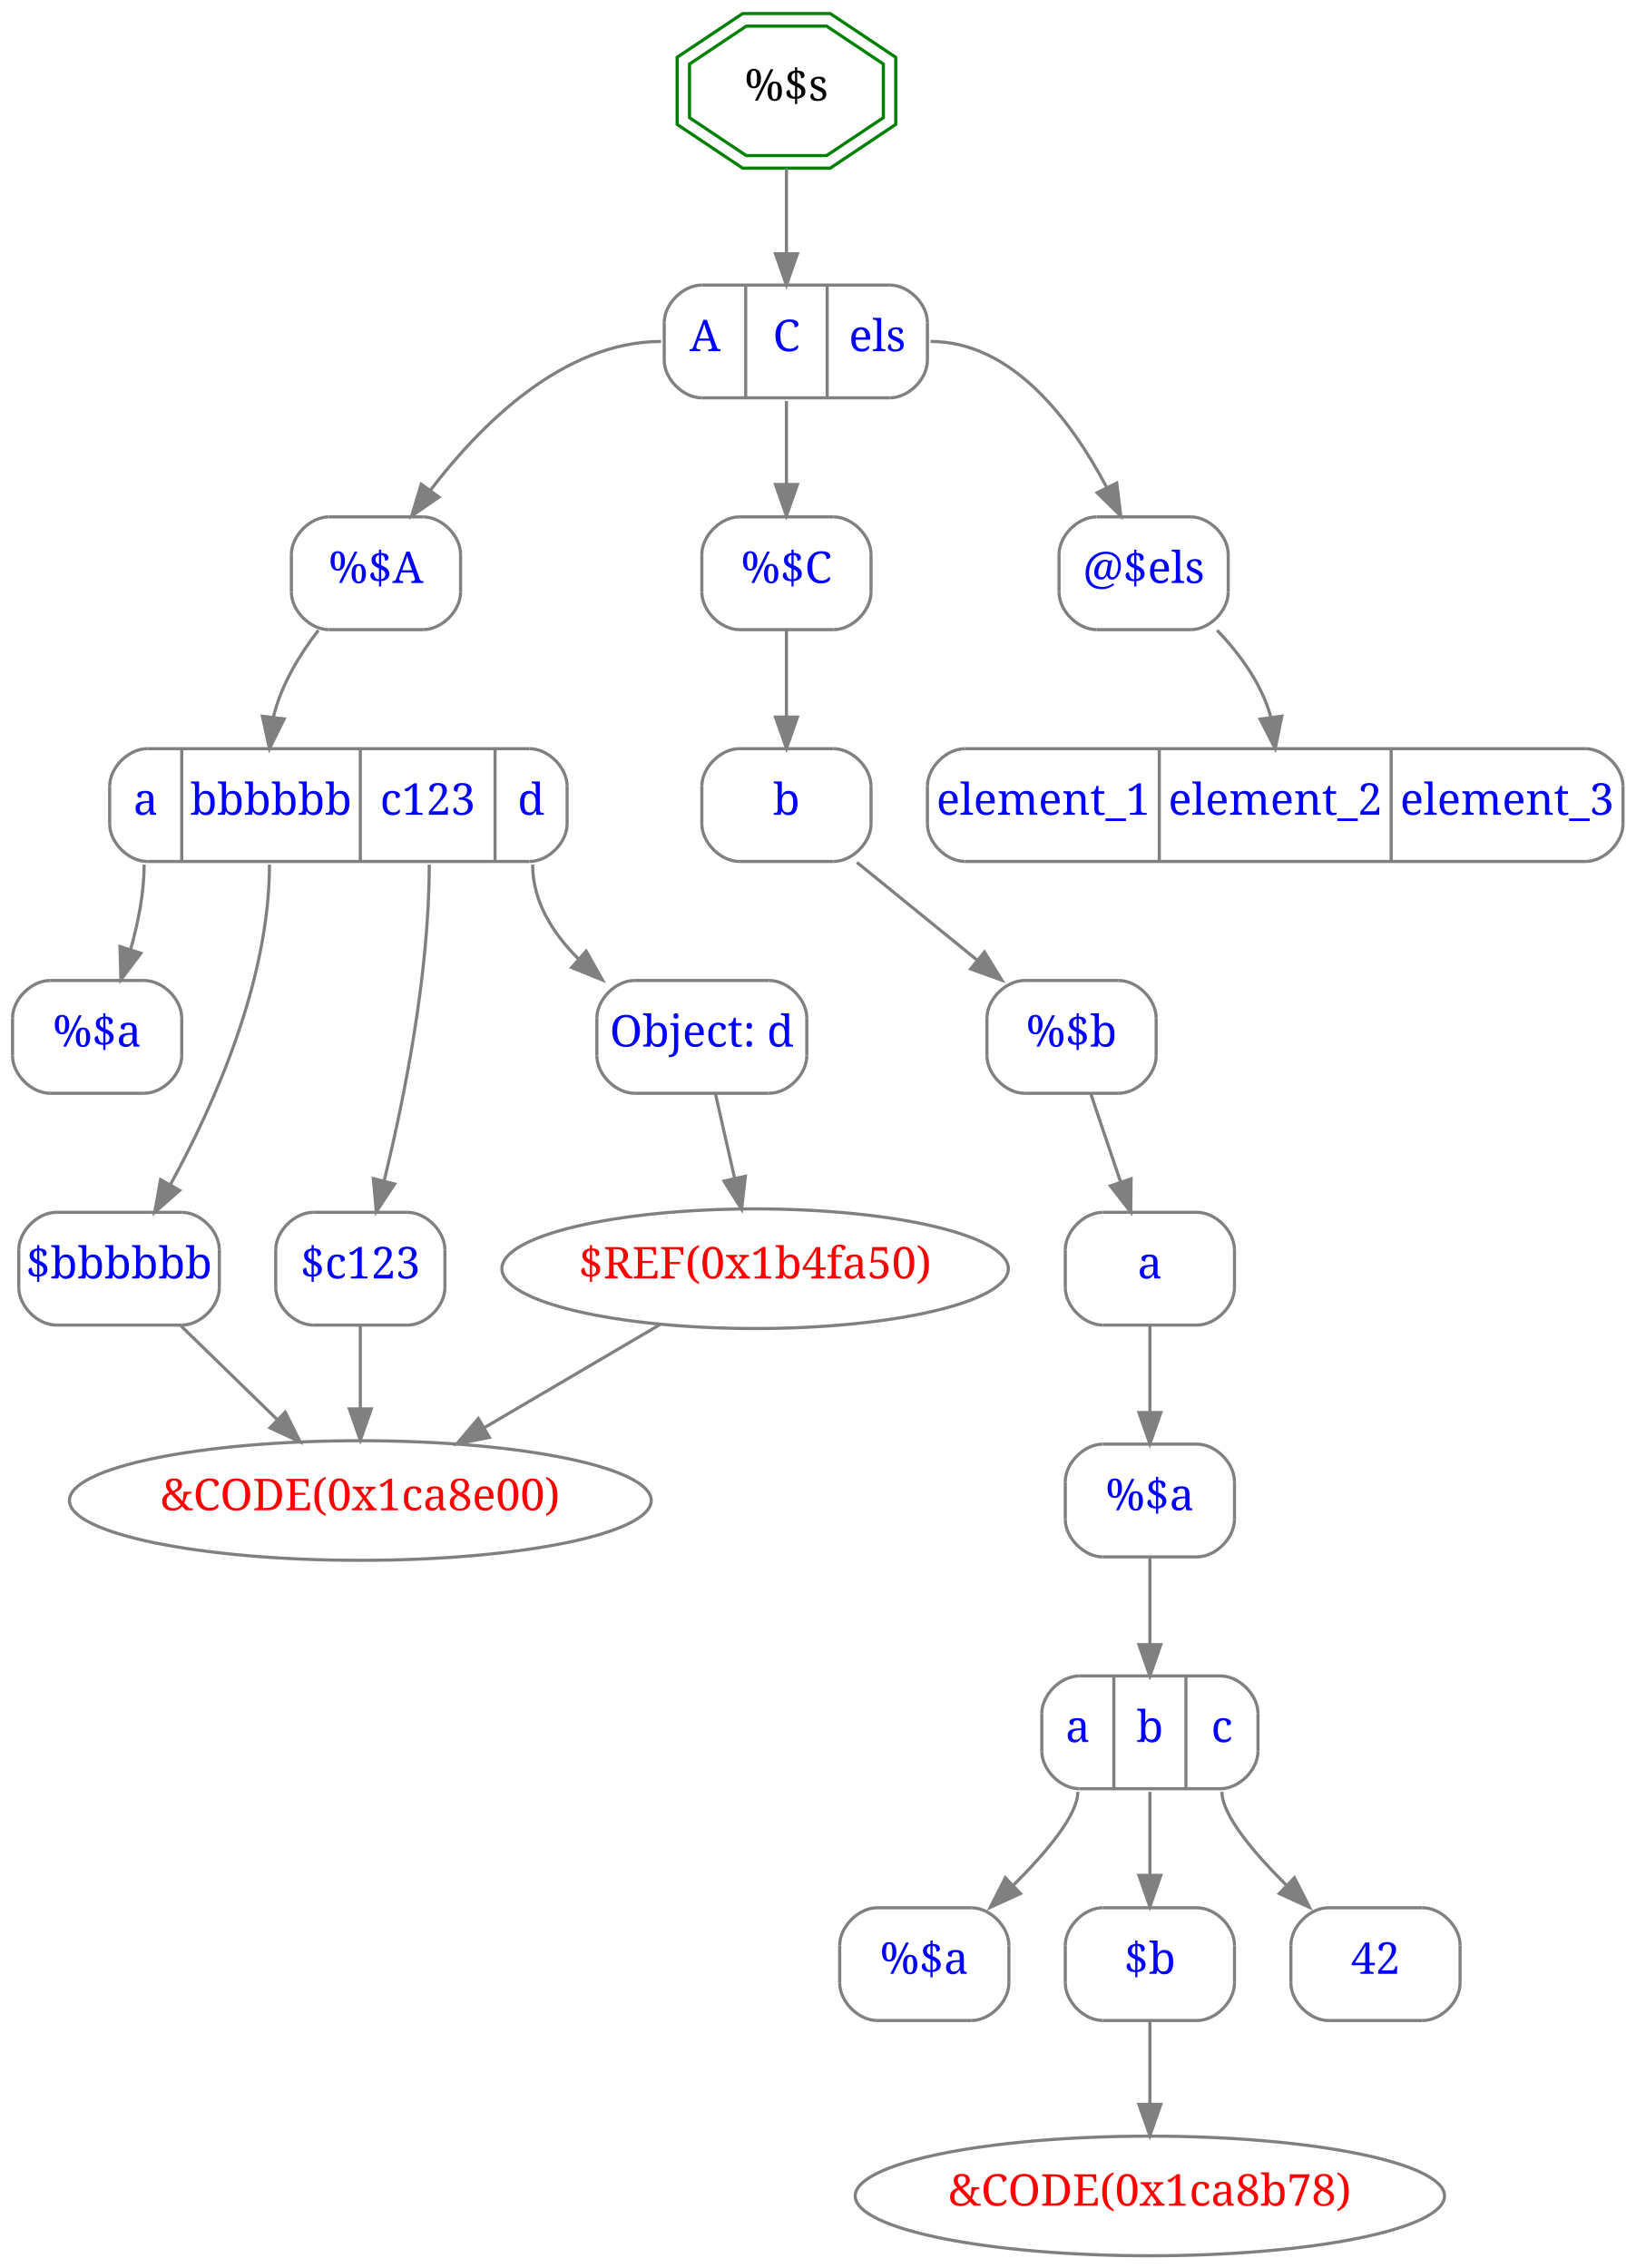
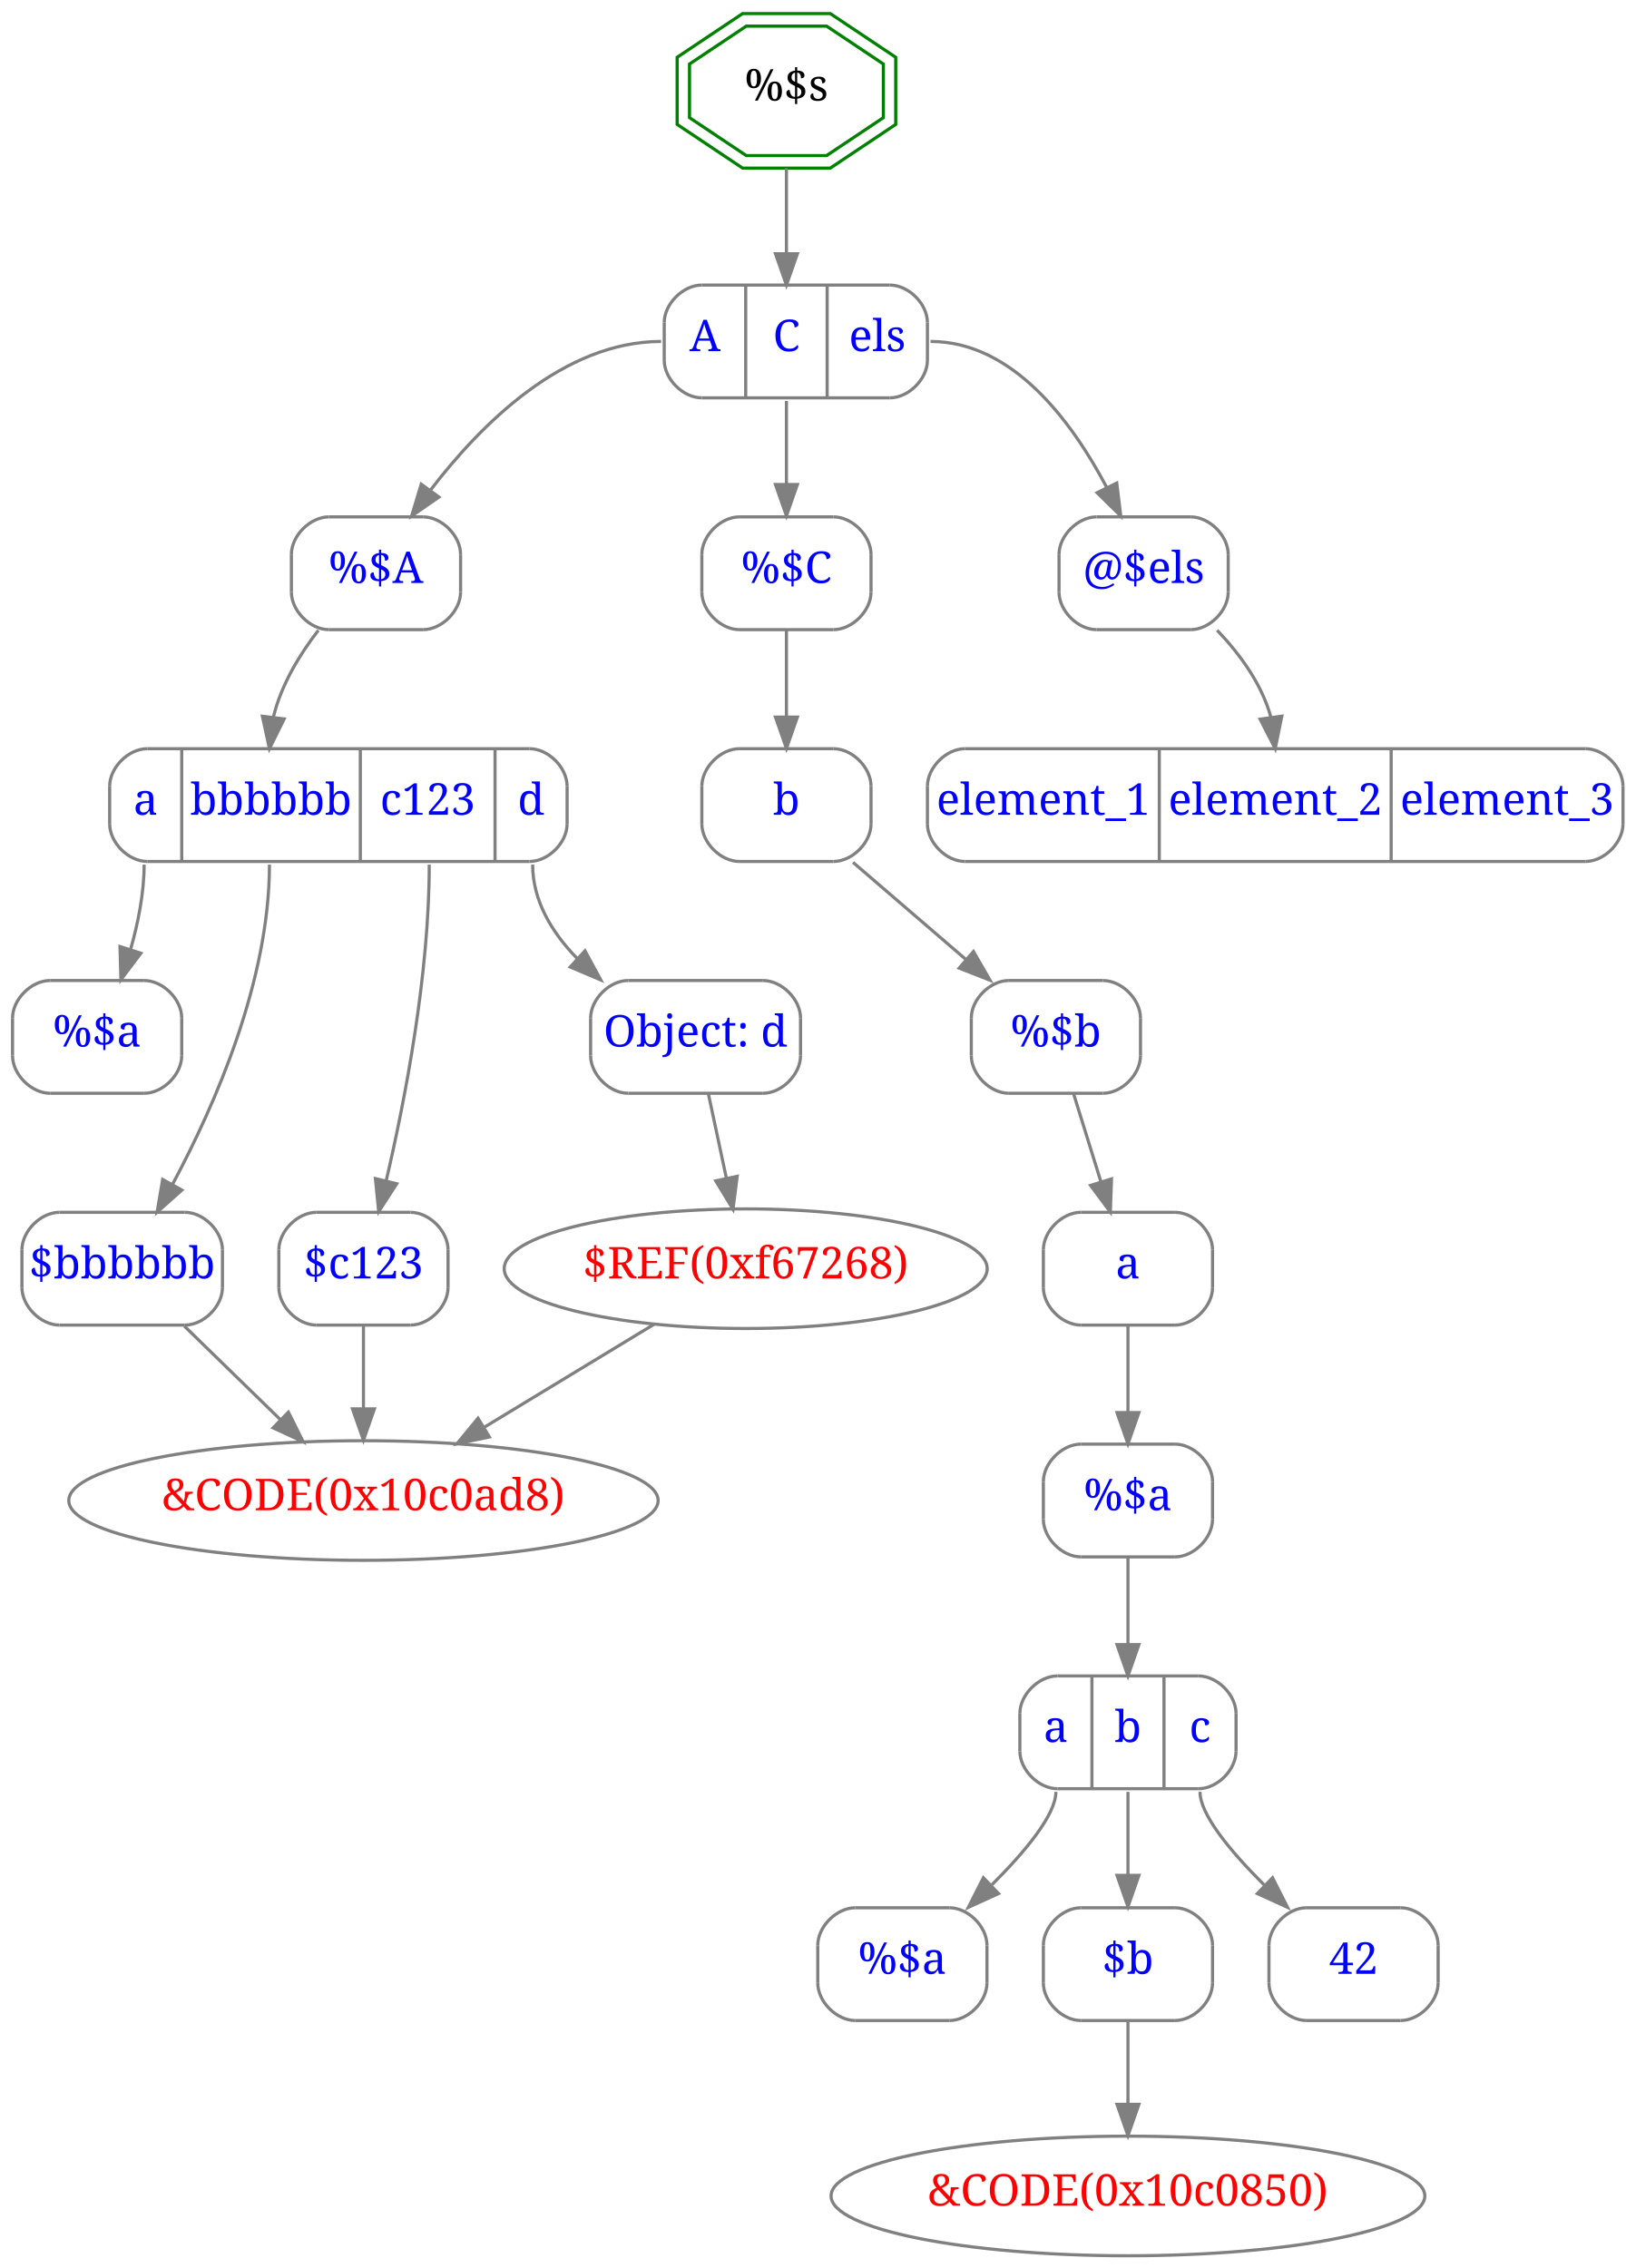
<svg xmlns="http://www.w3.org/2000/svg" width="522pt" height="724pt" viewBox="0.00 0.00 522.00 724.00">
  <g id="graph1" class="graph" transform="scale(1 1) rotate(0) translate(4 720)">
    <polygon fill="white" stroke="white" points="-4,5 -4,-720 519,-720 519,5 -4,5" />
    <g id="node1" class="node">
      <polygon fill="none" stroke="green" points="277.938,-682.44 277.938,-699.56 259.815,-711.665 234.185,-711.665 216.062,-699.56 216.062,-682.44 234.185,-670.335 259.815,-670.335 277.938,-682.44" />
      <polygon fill="none" stroke="green" points="281.882,-680.285 281.882,-701.715 260.997,-715.665 233.003,-715.665 212.118,-701.715 212.118,-680.285 233.003,-666.335 260.997,-666.335 281.882,-680.285" />
      <text text-anchor="middle" x="247" y="-687.9" font-family="Times Roman,serif" font-size="14.00">%$s</text>
    </g>
    <g id="node2" class="node">
      <polyline fill="none" stroke="grey" points="220,-593 280,-593 " />
      <path fill="none" stroke="grey" d="M280,-593C286,-593 292,-599 292,-605" />
      <polyline fill="none" stroke="grey" points="292,-605 292,-617 " />
      <path fill="none" stroke="grey" d="M292,-617C292,-623 286,-629 280,-629" />
      <polyline fill="none" stroke="grey" points="280,-629 220,-629 " />
      <path fill="none" stroke="grey" d="M220,-629C214,-629 208,-623 208,-617" />
      <polyline fill="none" stroke="grey" points="208,-617 208,-605 " />
      <path fill="none" stroke="grey" d="M208,-605C208,-599 214,-593 220,-593" />
      <text text-anchor="middle" x="221" y="-607.9" font-family="Times Roman,serif" font-size="14.00" fill="blue">A</text>
      <polyline fill="none" stroke="grey" points="234,-593 234,-629 " />
      <text text-anchor="middle" x="247" y="-607.9" font-family="Times Roman,serif" font-size="14.00" fill="blue">C</text>
      <polyline fill="none" stroke="grey" points="260,-593 260,-629 " />
      <text text-anchor="middle" x="276" y="-607.9" font-family="Times Roman,serif" font-size="14.00" fill="blue">els</text>
    </g>
    <g id="edge2" class="edge">
      <path fill="none" stroke="grey" d="M247,-666.261C247,-658.012 247,-648.558 247,-639.298" />
      <polygon fill="grey" stroke="grey" points="250.5,-639 247,-629 243.5,-639 250.5,-639" />
    </g>
    <g id="node4" class="node">
      <polyline fill="none" stroke="grey" points="101,-519 131,-519 " />
      <path fill="none" stroke="grey" d="M131,-519C137,-519 143,-525 143,-531" />
      <polyline fill="none" stroke="grey" points="143,-531 143,-543 " />
      <path fill="none" stroke="grey" d="M143,-543C143,-549 137,-555 131,-555" />
      <polyline fill="none" stroke="grey" points="131,-555 101,-555 " />
      <path fill="none" stroke="grey" d="M101,-555C95,-555 89,-549 89,-543" />
      <polyline fill="none" stroke="grey" points="89,-543 89,-531 " />
      <path fill="none" stroke="grey" d="M89,-531C89,-525 95,-519 101,-519" />
      <text text-anchor="middle" x="116" y="-533.9" font-family="Times Roman,serif" font-size="14.00" fill="blue">%$A</text>
    </g>
    <g id="edge4" class="edge">
      <path fill="none" stroke="grey" d="M207,-611C175.9,-611 149.52,-584.662 133.296,-563.412" />
      <polygon fill="grey" stroke="grey" points="136.1,-561.317 127.385,-555.292 130.441,-565.437 136.1,-561.317" />
    </g>
    <g id="node22" class="node">
      <polyline fill="none" stroke="grey" points="232,-519 262,-519 " />
      <path fill="none" stroke="grey" d="M262,-519C268,-519 274,-525 274,-531" />
      <polyline fill="none" stroke="grey" points="274,-531 274,-543 " />
      <path fill="none" stroke="grey" d="M274,-543C274,-549 268,-555 262,-555" />
      <polyline fill="none" stroke="grey" points="262,-555 232,-555 " />
      <path fill="none" stroke="grey" d="M232,-555C226,-555 220,-549 220,-543" />
      <polyline fill="none" stroke="grey" points="220,-543 220,-531 " />
      <path fill="none" stroke="grey" d="M220,-531C220,-525 226,-519 232,-519" />
      <text text-anchor="middle" x="247" y="-533.9" font-family="Times Roman,serif" font-size="14.00" fill="blue">%$C</text>
    </g>
    <g id="edge24" class="edge">
      <path fill="none" stroke="grey" d="M247,-592C247,-583.406 247,-574.057 247,-565.546" />
      <polygon fill="grey" stroke="grey" points="250.5,-565.333 247,-555.333 243.5,-565.333 250.5,-565.333" />
    </g>
    <g id="node42" class="node">
      <polyline fill="none" stroke="grey" points="346,-519 376,-519 " />
      <path fill="none" stroke="grey" d="M376,-519C382,-519 388,-525 388,-531" />
      <polyline fill="none" stroke="grey" points="388,-531 388,-543 " />
      <path fill="none" stroke="grey" d="M388,-543C388,-549 382,-555 376,-555" />
      <polyline fill="none" stroke="grey" points="376,-555 346,-555 " />
      <path fill="none" stroke="grey" d="M346,-555C340,-555 334,-549 334,-543" />
      <polyline fill="none" stroke="grey" points="334,-543 334,-531 " />
      <path fill="none" stroke="grey" d="M334,-531C334,-525 340,-519 346,-519" />
      <text text-anchor="middle" x="361" y="-533.9" font-family="Times Roman,serif" font-size="14.00" fill="blue">@$els</text>
    </g>
    <g id="edge44" class="edge">
      <path fill="none" stroke="grey" d="M293,-611C319.176,-611 338.025,-585.586 349.146,-564.545" />
      <polygon fill="grey" stroke="grey" points="352.425,-565.809 353.71,-555.292 346.147,-562.712 352.425,-565.809" />
    </g>
    <g id="node6" class="node">
      <polyline fill="none" stroke="grey" points="43,-445 165,-445 " />
      <path fill="none" stroke="grey" d="M165,-445C171,-445 177,-451 177,-457" />
      <polyline fill="none" stroke="grey" points="177,-457 177,-469 " />
      <path fill="none" stroke="grey" d="M177,-469C177,-475 171,-481 165,-481" />
      <polyline fill="none" stroke="grey" points="165,-481 43,-481 " />
      <path fill="none" stroke="grey" d="M43,-481C37,-481 31,-475 31,-469" />
      <polyline fill="none" stroke="grey" points="31,-469 31,-457 " />
      <path fill="none" stroke="grey" d="M31,-457C31,-451 37,-445 43,-445" />
      <text text-anchor="middle" x="42.5" y="-459.9" font-family="Times Roman,serif" font-size="14.00" fill="blue">a</text>
      <polyline fill="none" stroke="grey" points="54,-445 54,-481 " />
      <text text-anchor="middle" x="82.5" y="-459.9" font-family="Times Roman,serif" font-size="14.00" fill="blue">bbbbbb</text>
      <polyline fill="none" stroke="grey" points="111,-445 111,-481 " />
      <text text-anchor="middle" x="132.5" y="-459.9" font-family="Times Roman,serif" font-size="14.00" fill="blue">c123</text>
      <polyline fill="none" stroke="grey" points="154,-445 154,-481 " />
      <text text-anchor="middle" x="165.5" y="-459.9" font-family="Times Roman,serif" font-size="14.00" fill="blue">d</text>
    </g>
    <g id="edge6" class="edge">
      <path fill="none" stroke="grey" d="M97.607,-518.796C91.536,-510.947 85.704,-501.296 83.235,-491.013" />
      <polygon fill="grey" stroke="grey" points="86.698,-490.497 82,-481 79.75,-491.353 86.698,-490.497" />
    </g>
    <g id="node8" class="node">
      <polyline fill="none" stroke="grey" points="12,-371 42,-371 " />
      <path fill="none" stroke="grey" d="M42,-371C48,-371 54,-377 54,-383" />
      <polyline fill="none" stroke="grey" points="54,-383 54,-395 " />
      <path fill="none" stroke="grey" d="M54,-395C54,-401 48,-407 42,-407" />
      <polyline fill="none" stroke="grey" points="42,-407 12,-407 " />
      <path fill="none" stroke="grey" d="M12,-407C6,-407 0,-401 0,-395" />
      <polyline fill="none" stroke="grey" points="0,-395 0,-383 " />
      <path fill="none" stroke="grey" d="M0,-383C0,-377 6,-371 12,-371" />
      <text text-anchor="middle" x="27" y="-385.9" font-family="Times Roman,serif" font-size="14.00" fill="blue">%$a</text>
    </g>
    <g id="edge8" class="edge">
      <path fill="none" stroke="grey" d="M42,-444C42,-434.966 40.093,-425.381 37.639,-416.788" />
      <polygon fill="grey" stroke="grey" points="40.968,-415.706 34.588,-407.247 34.3,-417.838 40.968,-415.706" />
    </g>
    <g id="node10" class="node">
-       <polyline fill="none" stroke="grey" points="14,-297 54,-297 " />
-       <path fill="none" stroke="grey" d="M54,-297C60,-297 66,-303 66,-309" />
-       <polyline fill="none" stroke="grey" points="66,-309 66,-321 " />
-       <path fill="none" stroke="grey" d="M66,-321C66,-327 60,-333 54,-333" />
-       <polyline fill="none" stroke="grey" points="54,-333 14,-333 " />
-       <path fill="none" stroke="grey" d="M14,-333C8,-333 2,-327 2,-321" />
-       <polyline fill="none" stroke="grey" points="2,-321 2,-309 " />
-       <path fill="none" stroke="grey" d="M2,-309C2,-303 8,-297 14,-297" />
-       <text text-anchor="middle" x="34" y="-311.9" font-family="Times Roman,serif" font-size="14.00" fill="blue">$bbbbbb</text>
+       <polyline fill="none" stroke="grey" points="15,-297 55,-297 " />
+       <path fill="none" stroke="grey" d="M55,-297C61,-297 67,-303 67,-309" />
+       <polyline fill="none" stroke="grey" points="67,-309 67,-321 " />
+       <path fill="none" stroke="grey" d="M67,-321C67,-327 61,-333 55,-333" />
+       <polyline fill="none" stroke="grey" points="55,-333 15,-333 " />
+       <path fill="none" stroke="grey" d="M15,-333C9,-333 3,-327 3,-321" />
+       <polyline fill="none" stroke="grey" points="3,-321 3,-309 " />
+       <path fill="none" stroke="grey" d="M3,-309C3,-303 9,-297 15,-297" />
+       <text text-anchor="middle" x="35" y="-311.9" font-family="Times Roman,serif" font-size="14.00" fill="blue">$bbbbbb</text>
    </g>
    <g id="edge10" class="edge">
-       <path fill="none" stroke="grey" d="M82,-444C82,-406.919 64.364,-367.394 50.472,-342.012" />
-       <polygon fill="grey" stroke="grey" points="53.348,-339.989 45.375,-333.012 47.257,-343.438 53.348,-339.989" />
+       <path fill="none" stroke="grey" d="M82,-444C82,-407.012 64.731,-367.467 51.129,-342.056" />
+       <polygon fill="grey" stroke="grey" points="54.044,-340.096 46.138,-333.043 47.92,-343.487 54.044,-340.096" />
    </g>
    <g id="node14" class="node">
-       <polyline fill="none" stroke="grey" points="96,-297 126,-297 " />
-       <path fill="none" stroke="grey" d="M126,-297C132,-297 138,-303 138,-309" />
-       <polyline fill="none" stroke="grey" points="138,-309 138,-321 " />
-       <path fill="none" stroke="grey" d="M138,-321C138,-327 132,-333 126,-333" />
-       <polyline fill="none" stroke="grey" points="126,-333 96,-333 " />
-       <path fill="none" stroke="grey" d="M96,-333C90,-333 84,-327 84,-321" />
-       <polyline fill="none" stroke="grey" points="84,-321 84,-309 " />
-       <path fill="none" stroke="grey" d="M84,-309C84,-303 90,-297 96,-297" />
-       <text text-anchor="middle" x="111" y="-311.9" font-family="Times Roman,serif" font-size="14.00" fill="blue">$c123</text>
+       <polyline fill="none" stroke="grey" points="97,-297 127,-297 " />
+       <path fill="none" stroke="grey" d="M127,-297C133,-297 139,-303 139,-309" />
+       <polyline fill="none" stroke="grey" points="139,-309 139,-321 " />
+       <path fill="none" stroke="grey" d="M139,-321C139,-327 133,-333 127,-333" />
+       <polyline fill="none" stroke="grey" points="127,-333 97,-333 " />
+       <path fill="none" stroke="grey" d="M97,-333C91,-333 85,-327 85,-321" />
+       <polyline fill="none" stroke="grey" points="85,-321 85,-309 " />
+       <path fill="none" stroke="grey" d="M85,-309C85,-303 91,-297 97,-297" />
+       <text text-anchor="middle" x="112" y="-311.9" font-family="Times Roman,serif" font-size="14.00" fill="blue">$c123</text>
    </g>
    <g id="edge14" class="edge">
-       <path fill="none" stroke="grey" d="M133,-444C133,-408.856 124.967,-369.084 118.61,-343.108" />
-       <polygon fill="grey" stroke="grey" points="121.95,-342.04 116.103,-333.205 115.164,-343.758 121.95,-342.04" />
+       <path fill="none" stroke="grey" d="M133,-444C133,-408.9 125.333,-369.119 119.264,-343.128" />
+       <polygon fill="grey" stroke="grey" points="122.621,-342.118 116.871,-333.22 115.816,-343.762 122.621,-342.118" />
    </g>
    <g id="node17" class="node">
-       <polyline fill="none" stroke="grey" points="198.5,-371 241.5,-371 " />
-       <path fill="none" stroke="grey" d="M241.5,-371C247.5,-371 253.5,-377 253.5,-383" />
-       <polyline fill="none" stroke="grey" points="253.5,-383 253.5,-395 " />
-       <path fill="none" stroke="grey" d="M253.5,-395C253.5,-401 247.5,-407 241.5,-407" />
-       <polyline fill="none" stroke="grey" points="241.5,-407 198.5,-407 " />
-       <path fill="none" stroke="grey" d="M198.5,-407C192.5,-407 186.5,-401 186.5,-395" />
-       <polyline fill="none" stroke="grey" points="186.5,-395 186.5,-383 " />
-       <path fill="none" stroke="grey" d="M186.5,-383C186.5,-377 192.5,-371 198.5,-371" />
-       <text text-anchor="middle" x="220" y="-385.9" font-family="Times Roman,serif" font-size="14.00" fill="blue">Object: d</text>
+       <polyline fill="none" stroke="grey" points="196.5,-371 239.5,-371 " />
+       <path fill="none" stroke="grey" d="M239.5,-371C245.5,-371 251.5,-377 251.5,-383" />
+       <polyline fill="none" stroke="grey" points="251.5,-383 251.5,-395 " />
+       <path fill="none" stroke="grey" d="M251.5,-395C251.5,-401 245.5,-407 239.5,-407" />
+       <polyline fill="none" stroke="grey" points="239.5,-407 196.5,-407 " />
+       <path fill="none" stroke="grey" d="M196.5,-407C190.5,-407 184.5,-401 184.5,-395" />
+       <polyline fill="none" stroke="grey" points="184.5,-395 184.5,-383 " />
+       <path fill="none" stroke="grey" d="M184.5,-383C184.5,-377 190.5,-371 196.5,-371" />
+       <text text-anchor="middle" x="218" y="-385.9" font-family="Times Roman,serif" font-size="14.00" fill="blue">Object: d</text>
    </g>
    <g id="edge18" class="edge">
-       <path fill="none" stroke="grey" d="M166,-444C166,-432.305 172.294,-422.184 180.584,-413.927" />
-       <polygon fill="grey" stroke="grey" points="183.082,-416.392 188.276,-407.157 178.457,-411.137 183.082,-416.392" />
+       <path fill="none" stroke="grey" d="M166,-444C166,-432.414 172.169,-422.284 180.257,-413.982" />
+       <polygon fill="grey" stroke="grey" points="182.708,-416.484 187.751,-407.166 177.998,-411.305 182.708,-416.484" />
    </g>
    <g id="node12" class="node">
-       <ellipse fill="none" stroke="grey" cx="111" cy="-241" rx="92.839" ry="19.092" />
-       <text text-anchor="middle" x="111" y="-237.9" font-family="Times Roman,serif" font-size="14.00" fill="red">&amp;CODE(0x1ca8e00)</text>
+       <ellipse fill="none" stroke="grey" cx="112" cy="-241" rx="94.045" ry="19.092" />
+       <text text-anchor="middle" x="112" y="-237.9" font-family="Times Roman,serif" font-size="14.00" fill="red">&amp;CODE(0x10c0ad8)</text>
    </g>
    <g id="edge12" class="edge">
-       <path fill="none" stroke="grey" d="M53.829,-296.686C63.133,-287.624 74.355,-276.693 84.384,-266.924" />
-       <polygon fill="grey" stroke="grey" points="87.048,-269.215 91.77,-259.731 82.164,-264.201 87.048,-269.215" />
+       <path fill="none" stroke="grey" d="M54.829,-296.686C64.133,-287.624 75.355,-276.693 85.384,-266.924" />
+       <polygon fill="grey" stroke="grey" points="88.048,-269.215 92.77,-259.731 83.164,-264.201 88.048,-269.215" />
    </g>
    <g id="edge16" class="edge">
-       <path fill="none" stroke="grey" d="M111,-296.686C111,-288.725 111,-279.321 111,-270.53" />
-       <polygon fill="grey" stroke="grey" points="114.5,-270.249 111,-260.249 107.5,-270.249 114.5,-270.249" />
+       <path fill="none" stroke="grey" d="M112,-296.686C112,-288.725 112,-279.321 112,-270.53" />
+       <polygon fill="grey" stroke="grey" points="115.5,-270.249 112,-260.249 108.5,-270.249 115.5,-270.249" />
    </g>
    <g id="node19" class="node">
-       <ellipse fill="none" stroke="grey" cx="237" cy="-315" rx="80.818" ry="19.092" />
-       <text text-anchor="middle" x="237" y="-311.9" font-family="Times Roman,serif" font-size="14.00" fill="red">$REF(0x1b4fa50)</text>
+       <ellipse fill="none" stroke="grey" cx="234" cy="-315" rx="77.075" ry="19.092" />
+       <text text-anchor="middle" x="234" y="-311.9" font-family="Times Roman,serif" font-size="14.00" fill="red">$REF(0xf67268)</text>
    </g>
    <g id="edge20" class="edge">
-       <path fill="none" stroke="grey" d="M224.378,-370.686C226.236,-362.487 228.442,-352.757 230.485,-343.743" />
-       <polygon fill="grey" stroke="grey" points="233.899,-344.516 232.696,-333.989 227.072,-342.968 233.899,-344.516" />
+       <path fill="none" stroke="grey" d="M222.12,-370.686C223.851,-362.575 225.9,-352.966 227.806,-344.034" />
+       <polygon fill="grey" stroke="grey" points="231.285,-344.499 229.949,-333.989 224.44,-343.039 231.285,-344.499" />
    </g>
    <g id="edge22" class="edge">
-       <path fill="none" stroke="grey" d="M206.82,-297.275C189.927,-287.354 168.666,-274.867 150.466,-264.178" />
-       <polygon fill="grey" stroke="grey" points="152.205,-261.141 141.809,-259.094 148.66,-267.177 152.205,-261.141" />
+       <path fill="none" stroke="grey" d="M204.778,-297.275C188.57,-287.444 168.209,-275.094 150.694,-264.47" />
+       <polygon fill="grey" stroke="grey" points="152.196,-261.288 141.831,-259.094 148.566,-267.273 152.196,-261.288" />
    </g>
    <g id="node24" class="node">
      <polyline fill="none" stroke="grey" points="232,-445 262,-445 " />
      <path fill="none" stroke="grey" d="M262,-445C268,-445 274,-451 274,-457" />
      <polyline fill="none" stroke="grey" points="274,-457 274,-469 " />
      <path fill="none" stroke="grey" d="M274,-469C274,-475 268,-481 262,-481" />
      <polyline fill="none" stroke="grey" points="262,-481 232,-481 " />
      <path fill="none" stroke="grey" d="M232,-481C226,-481 220,-475 220,-469" />
      <polyline fill="none" stroke="grey" points="220,-469 220,-457 " />
      <path fill="none" stroke="grey" d="M220,-457C220,-451 226,-445 232,-445" />
      <text text-anchor="middle" x="247" y="-459.9" font-family="Times Roman,serif" font-size="14.00" fill="blue">b</text>
    </g>
    <g id="edge26" class="edge">
      <path fill="none" stroke="grey" d="M247,-518.708C247,-510.464 247,-500.538 247,-491.362" />
      <polygon fill="grey" stroke="grey" points="250.5,-491.082 247,-481.082 243.5,-491.082 250.5,-491.082" />
    </g>
    <g id="node26" class="node">
-       <polyline fill="none" stroke="grey" points="323,-371 353,-371 " />
-       <path fill="none" stroke="grey" d="M353,-371C359,-371 365,-377 365,-383" />
-       <polyline fill="none" stroke="grey" points="365,-383 365,-395 " />
-       <path fill="none" stroke="grey" d="M365,-395C365,-401 359,-407 353,-407" />
-       <polyline fill="none" stroke="grey" points="353,-407 323,-407 " />
-       <path fill="none" stroke="grey" d="M323,-407C317,-407 311,-401 311,-395" />
-       <polyline fill="none" stroke="grey" points="311,-395 311,-383 " />
-       <path fill="none" stroke="grey" d="M311,-383C311,-377 317,-371 323,-371" />
-       <text text-anchor="middle" x="338" y="-385.9" font-family="Times Roman,serif" font-size="14.00" fill="blue">%$b</text>
+       <polyline fill="none" stroke="grey" points="318,-371 348,-371 " />
+       <path fill="none" stroke="grey" d="M348,-371C354,-371 360,-377 360,-383" />
+       <polyline fill="none" stroke="grey" points="360,-383 360,-395 " />
+       <path fill="none" stroke="grey" d="M360,-395C360,-401 354,-407 348,-407" />
+       <polyline fill="none" stroke="grey" points="348,-407 318,-407 " />
+       <path fill="none" stroke="grey" d="M318,-407C312,-407 306,-401 306,-395" />
+       <polyline fill="none" stroke="grey" points="306,-395 306,-383 " />
+       <path fill="none" stroke="grey" d="M306,-383C306,-377 312,-371 318,-371" />
+       <text text-anchor="middle" x="333" y="-385.9" font-family="Times Roman,serif" font-size="14.00" fill="blue">%$b</text>
    </g>
    <g id="edge28" class="edge">
-       <path fill="none" stroke="grey" d="M269.494,-444.708C281.065,-435.299 295.33,-423.699 307.841,-413.525" />
-       <polygon fill="grey" stroke="grey" points="310.214,-416.106 315.764,-407.082 305.798,-410.675 310.214,-416.106" />
+       <path fill="none" stroke="grey" d="M268.258,-444.708C279.089,-435.388 292.418,-423.92 304.16,-413.816" />
+       <polygon fill="grey" stroke="grey" points="306.689,-416.257 311.986,-407.082 302.123,-410.951 306.689,-416.257" />
    </g>
    <g id="node28" class="node">
-       <polyline fill="none" stroke="grey" points="348,-297 378,-297 " />
-       <path fill="none" stroke="grey" d="M378,-297C384,-297 390,-303 390,-309" />
-       <polyline fill="none" stroke="grey" points="390,-309 390,-321 " />
-       <path fill="none" stroke="grey" d="M390,-321C390,-327 384,-333 378,-333" />
-       <polyline fill="none" stroke="grey" points="378,-333 348,-333 " />
-       <path fill="none" stroke="grey" d="M348,-333C342,-333 336,-327 336,-321" />
-       <polyline fill="none" stroke="grey" points="336,-321 336,-309 " />
-       <path fill="none" stroke="grey" d="M336,-309C336,-303 342,-297 348,-297" />
-       <text text-anchor="middle" x="363" y="-311.9" font-family="Times Roman,serif" font-size="14.00" fill="blue">a</text>
+       <polyline fill="none" stroke="grey" points="341,-297 371,-297 " />
+       <path fill="none" stroke="grey" d="M371,-297C377,-297 383,-303 383,-309" />
+       <polyline fill="none" stroke="grey" points="383,-309 383,-321 " />
+       <path fill="none" stroke="grey" d="M383,-321C383,-327 377,-333 371,-333" />
+       <polyline fill="none" stroke="grey" points="371,-333 341,-333 " />
+       <path fill="none" stroke="grey" d="M341,-333C335,-333 329,-327 329,-321" />
+       <polyline fill="none" stroke="grey" points="329,-321 329,-309 " />
+       <path fill="none" stroke="grey" d="M329,-309C329,-303 335,-297 341,-297" />
+       <text text-anchor="middle" x="356" y="-311.9" font-family="Times Roman,serif" font-size="14.00" fill="blue">a</text>
    </g>
    <g id="edge30" class="edge">
-       <path fill="none" stroke="grey" d="M344.18,-370.708C347.026,-362.284 350.464,-352.105 353.62,-342.765" />
-       <polygon fill="grey" stroke="grey" points="357.006,-343.676 356.891,-333.082 350.375,-341.435 357.006,-343.676" />
+       <path fill="none" stroke="grey" d="M338.685,-370.708C341.304,-362.284 344.467,-352.105 347.37,-342.765" />
+       <polygon fill="grey" stroke="grey" points="350.754,-343.67 350.38,-333.082 344.07,-341.592 350.754,-343.67" />
    </g>
    <g id="node30" class="node">
-       <polyline fill="none" stroke="grey" points="348,-223 378,-223 " />
-       <path fill="none" stroke="grey" d="M378,-223C384,-223 390,-229 390,-235" />
-       <polyline fill="none" stroke="grey" points="390,-235 390,-247 " />
-       <path fill="none" stroke="grey" d="M390,-247C390,-253 384,-259 378,-259" />
-       <polyline fill="none" stroke="grey" points="378,-259 348,-259 " />
-       <path fill="none" stroke="grey" d="M348,-259C342,-259 336,-253 336,-247" />
-       <polyline fill="none" stroke="grey" points="336,-247 336,-235 " />
-       <path fill="none" stroke="grey" d="M336,-235C336,-229 342,-223 348,-223" />
-       <text text-anchor="middle" x="363" y="-237.9" font-family="Times Roman,serif" font-size="14.00" fill="blue">%$a</text>
+       <polyline fill="none" stroke="grey" points="341,-223 371,-223 " />
+       <path fill="none" stroke="grey" d="M371,-223C377,-223 383,-229 383,-235" />
+       <polyline fill="none" stroke="grey" points="383,-235 383,-247 " />
+       <path fill="none" stroke="grey" d="M383,-247C383,-253 377,-259 371,-259" />
+       <polyline fill="none" stroke="grey" points="371,-259 341,-259 " />
+       <path fill="none" stroke="grey" d="M341,-259C335,-259 329,-253 329,-247" />
+       <polyline fill="none" stroke="grey" points="329,-247 329,-235 " />
+       <path fill="none" stroke="grey" d="M329,-235C329,-229 335,-223 341,-223" />
+       <text text-anchor="middle" x="356" y="-237.9" font-family="Times Roman,serif" font-size="14.00" fill="blue">%$a</text>
    </g>
    <g id="edge32" class="edge">
-       <path fill="none" stroke="grey" d="M363,-296.708C363,-288.464 363,-278.538 363,-269.362" />
-       <polygon fill="grey" stroke="grey" points="366.5,-269.082 363,-259.082 359.5,-269.082 366.5,-269.082" />
+       <path fill="none" stroke="grey" d="M356,-296.708C356,-288.464 356,-278.538 356,-269.362" />
+       <polygon fill="grey" stroke="grey" points="359.5,-269.082 356,-259.082 352.5,-269.082 359.5,-269.082" />
    </g>
    <g id="node32" class="node">
-       <polyline fill="none" stroke="grey" points="340.5,-149 385.5,-149 " />
-       <path fill="none" stroke="grey" d="M385.5,-149C391.5,-149 397.5,-155 397.5,-161" />
-       <polyline fill="none" stroke="grey" points="397.5,-161 397.5,-173 " />
-       <path fill="none" stroke="grey" d="M397.5,-173C397.5,-179 391.5,-185 385.5,-185" />
-       <polyline fill="none" stroke="grey" points="385.5,-185 340.5,-185 " />
-       <path fill="none" stroke="grey" d="M340.5,-185C334.5,-185 328.5,-179 328.5,-173" />
-       <polyline fill="none" stroke="grey" points="328.5,-173 328.5,-161 " />
-       <path fill="none" stroke="grey" d="M328.5,-161C328.5,-155 334.5,-149 340.5,-149" />
-       <text text-anchor="middle" x="340" y="-163.9" font-family="Times Roman,serif" font-size="14.00" fill="blue">a</text>
-       <polyline fill="none" stroke="grey" points="351.5,-149 351.5,-185 " />
-       <text text-anchor="middle" x="363" y="-163.9" font-family="Times Roman,serif" font-size="14.00" fill="blue">b</text>
-       <polyline fill="none" stroke="grey" points="374.5,-149 374.5,-185 " />
-       <text text-anchor="middle" x="386" y="-163.9" font-family="Times Roman,serif" font-size="14.00" fill="blue">c</text>
+       <polyline fill="none" stroke="grey" points="333.5,-149 378.5,-149 " />
+       <path fill="none" stroke="grey" d="M378.5,-149C384.5,-149 390.5,-155 390.5,-161" />
+       <polyline fill="none" stroke="grey" points="390.5,-161 390.5,-173 " />
+       <path fill="none" stroke="grey" d="M390.5,-173C390.5,-179 384.5,-185 378.5,-185" />
+       <polyline fill="none" stroke="grey" points="378.5,-185 333.5,-185 " />
+       <path fill="none" stroke="grey" d="M333.5,-185C327.5,-185 321.5,-179 321.5,-173" />
+       <polyline fill="none" stroke="grey" points="321.5,-173 321.5,-161 " />
+       <path fill="none" stroke="grey" d="M321.5,-161C321.5,-155 327.5,-149 333.5,-149" />
+       <text text-anchor="middle" x="333" y="-163.9" font-family="Times Roman,serif" font-size="14.00" fill="blue">a</text>
+       <polyline fill="none" stroke="grey" points="344.5,-149 344.5,-185 " />
+       <text text-anchor="middle" x="356" y="-163.9" font-family="Times Roman,serif" font-size="14.00" fill="blue">b</text>
+       <polyline fill="none" stroke="grey" points="367.5,-149 367.5,-185 " />
+       <text text-anchor="middle" x="379" y="-163.9" font-family="Times Roman,serif" font-size="14.00" fill="blue">c</text>
    </g>
    <g id="edge34" class="edge">
-       <path fill="none" stroke="grey" d="M363,-222.74C363,-214.628 363,-204.855 363,-195.258" />
-       <polygon fill="grey" stroke="grey" points="366.5,-195 363,-185 359.5,-195 366.5,-195" />
+       <path fill="none" stroke="grey" d="M356,-222.74C356,-214.628 356,-204.855 356,-195.258" />
+       <polygon fill="grey" stroke="grey" points="359.5,-195 356,-185 352.5,-195 359.5,-195" />
    </g>
    <g id="node34" class="node">
-       <polyline fill="none" stroke="grey" points="276,-75 306,-75 " />
-       <path fill="none" stroke="grey" d="M306,-75C312,-75 318,-81 318,-87" />
-       <polyline fill="none" stroke="grey" points="318,-87 318,-99 " />
-       <path fill="none" stroke="grey" d="M318,-99C318,-105 312,-111 306,-111" />
-       <polyline fill="none" stroke="grey" points="306,-111 276,-111 " />
-       <path fill="none" stroke="grey" d="M276,-111C270,-111 264,-105 264,-99" />
-       <polyline fill="none" stroke="grey" points="264,-99 264,-87 " />
-       <path fill="none" stroke="grey" d="M264,-87C264,-81 270,-75 276,-75" />
-       <text text-anchor="middle" x="291" y="-89.9" font-family="Times Roman,serif" font-size="14.00" fill="blue">%$a</text>
+       <polyline fill="none" stroke="grey" points="269,-75 299,-75 " />
+       <path fill="none" stroke="grey" d="M299,-75C305,-75 311,-81 311,-87" />
+       <polyline fill="none" stroke="grey" points="311,-87 311,-99 " />
+       <path fill="none" stroke="grey" d="M311,-99C311,-105 305,-111 299,-111" />
+       <polyline fill="none" stroke="grey" points="299,-111 269,-111 " />
+       <path fill="none" stroke="grey" d="M269,-111C263,-111 257,-105 257,-99" />
+       <polyline fill="none" stroke="grey" points="257,-99 257,-87 " />
+       <path fill="none" stroke="grey" d="M257,-87C257,-81 263,-75 269,-75" />
+       <text text-anchor="middle" x="284" y="-89.9" font-family="Times Roman,serif" font-size="14.00" fill="blue">%$a</text>
    </g>
    <g id="edge36" class="edge">
-       <path fill="none" stroke="grey" d="M340,-148C340,-140.727 330.326,-129.058 319.574,-118.336" />
-       <polygon fill="grey" stroke="grey" points="321.704,-115.528 312.065,-111.13 316.857,-120.579 321.704,-115.528" />
+       <path fill="none" stroke="grey" d="M333,-148C333,-140.727 323.326,-129.058 312.574,-118.336" />
+       <polygon fill="grey" stroke="grey" points="314.704,-115.528 305.065,-111.13 309.857,-120.579 314.704,-115.528" />
    </g>
    <g id="node36" class="node">
-       <polyline fill="none" stroke="grey" points="348,-75 378,-75 " />
-       <path fill="none" stroke="grey" d="M378,-75C384,-75 390,-81 390,-87" />
-       <polyline fill="none" stroke="grey" points="390,-87 390,-99 " />
-       <path fill="none" stroke="grey" d="M390,-99C390,-105 384,-111 378,-111" />
-       <polyline fill="none" stroke="grey" points="378,-111 348,-111 " />
-       <path fill="none" stroke="grey" d="M348,-111C342,-111 336,-105 336,-99" />
-       <polyline fill="none" stroke="grey" points="336,-99 336,-87 " />
-       <path fill="none" stroke="grey" d="M336,-87C336,-81 342,-75 348,-75" />
-       <text text-anchor="middle" x="363" y="-89.9" font-family="Times Roman,serif" font-size="14.00" fill="blue">$b</text>
+       <polyline fill="none" stroke="grey" points="341,-75 371,-75 " />
+       <path fill="none" stroke="grey" d="M371,-75C377,-75 383,-81 383,-87" />
+       <polyline fill="none" stroke="grey" points="383,-87 383,-99 " />
+       <path fill="none" stroke="grey" d="M383,-99C383,-105 377,-111 371,-111" />
+       <polyline fill="none" stroke="grey" points="371,-111 341,-111 " />
+       <path fill="none" stroke="grey" d="M341,-111C335,-111 329,-105 329,-99" />
+       <polyline fill="none" stroke="grey" points="329,-99 329,-87 " />
+       <path fill="none" stroke="grey" d="M329,-87C329,-81 335,-75 341,-75" />
+       <text text-anchor="middle" x="356" y="-89.9" font-family="Times Roman,serif" font-size="14.00" fill="blue">$b</text>
    </g>
    <g id="edge38" class="edge">
-       <path fill="none" stroke="grey" d="M363,-148C363,-139.406 363,-130.057 363,-121.546" />
-       <polygon fill="grey" stroke="grey" points="366.5,-121.333 363,-111.333 359.5,-121.333 366.5,-121.333" />
+       <path fill="none" stroke="grey" d="M356,-148C356,-139.406 356,-130.057 356,-121.546" />
+       <polygon fill="grey" stroke="grey" points="359.5,-121.333 356,-111.333 352.5,-121.333 359.5,-121.333" />
    </g>
    <g id="node40" class="node">
-       <polyline fill="none" stroke="grey" points="420,-75 450,-75 " />
-       <path fill="none" stroke="grey" d="M450,-75C456,-75 462,-81 462,-87" />
-       <polyline fill="none" stroke="grey" points="462,-87 462,-99 " />
-       <path fill="none" stroke="grey" d="M462,-99C462,-105 456,-111 450,-111" />
-       <polyline fill="none" stroke="grey" points="450,-111 420,-111 " />
-       <path fill="none" stroke="grey" d="M420,-111C414,-111 408,-105 408,-99" />
-       <polyline fill="none" stroke="grey" points="408,-99 408,-87 " />
-       <path fill="none" stroke="grey" d="M408,-87C408,-81 414,-75 420,-75" />
-       <text text-anchor="middle" x="435" y="-89.9" font-family="Times Roman,serif" font-size="14.00" fill="blue">42</text>
+       <polyline fill="none" stroke="grey" points="413,-75 443,-75 " />
+       <path fill="none" stroke="grey" d="M443,-75C449,-75 455,-81 455,-87" />
+       <polyline fill="none" stroke="grey" points="455,-87 455,-99 " />
+       <path fill="none" stroke="grey" d="M455,-99C455,-105 449,-111 443,-111" />
+       <polyline fill="none" stroke="grey" points="443,-111 413,-111 " />
+       <path fill="none" stroke="grey" d="M413,-111C407,-111 401,-105 401,-99" />
+       <polyline fill="none" stroke="grey" points="401,-99 401,-87 " />
+       <path fill="none" stroke="grey" d="M401,-87C401,-81 407,-75 413,-75" />
+       <text text-anchor="middle" x="428" y="-89.9" font-family="Times Roman,serif" font-size="14.00" fill="blue">42</text>
    </g>
    <g id="edge42" class="edge">
-       <path fill="none" stroke="grey" d="M386,-148C386,-140.727 395.674,-129.058 406.426,-118.336" />
-       <polygon fill="grey" stroke="grey" points="409.143,-120.579 413.935,-111.13 404.296,-115.528 409.143,-120.579" />
+       <path fill="none" stroke="grey" d="M379,-148C379,-140.727 388.674,-129.058 399.426,-118.336" />
+       <polygon fill="grey" stroke="grey" points="402.143,-120.579 406.935,-111.13 397.296,-115.528 402.143,-120.579" />
    </g>
    <g id="node38" class="node">
-       <ellipse fill="none" stroke="grey" cx="363" cy="-19" rx="94.045" ry="19.092" />
-       <text text-anchor="middle" x="363" y="-15.9" font-family="Times Roman,serif" font-size="14.00" fill="red">&amp;CODE(0x1ca8b78)</text>
+       <ellipse fill="none" stroke="grey" cx="356" cy="-19" rx="94.752" ry="19.092" />
+       <text text-anchor="middle" x="356" y="-15.9" font-family="Times Roman,serif" font-size="14.00" fill="red">&amp;CODE(0x10c0850)</text>
    </g>
    <g id="edge40" class="edge">
-       <path fill="none" stroke="grey" d="M363,-74.686C363,-66.725 363,-57.321 363,-48.53" />
-       <polygon fill="grey" stroke="grey" points="366.5,-48.249 363,-38.249 359.5,-48.249 366.5,-48.249" />
+       <path fill="none" stroke="grey" d="M356,-74.686C356,-66.725 356,-57.321 356,-48.53" />
+       <polygon fill="grey" stroke="grey" points="359.5,-48.249 356,-38.249 352.5,-48.249 359.5,-48.249" />
    </g>
    <g id="node44" class="node">
      <polyline fill="none" stroke="grey" points="304,-445 502,-445 " />
      <path fill="none" stroke="grey" d="M502,-445C508,-445 514,-451 514,-457" />
      <polyline fill="none" stroke="grey" points="514,-457 514,-469 " />
      <path fill="none" stroke="grey" d="M514,-469C514,-475 508,-481 502,-481" />
      <polyline fill="none" stroke="grey" points="502,-481 304,-481 " />
      <path fill="none" stroke="grey" d="M304,-481C298,-481 292,-475 292,-469" />
      <polyline fill="none" stroke="grey" points="292,-469 292,-457 " />
      <path fill="none" stroke="grey" d="M292,-457C292,-451 298,-445 304,-445" />
      <text text-anchor="middle" x="329" y="-459.9" font-family="Times Roman,serif" font-size="14.00" fill="blue">element_1</text>
      <polyline fill="none" stroke="grey" points="366,-445 366,-481 " />
      <text text-anchor="middle" x="403" y="-459.9" font-family="Times Roman,serif" font-size="14.00" fill="blue">element_2</text>
      <polyline fill="none" stroke="grey" points="440,-445 440,-481 " />
      <text text-anchor="middle" x="477" y="-459.9" font-family="Times Roman,serif" font-size="14.00" fill="blue">element_3</text>
    </g>
    <g id="edge46" class="edge">
      <path fill="none" stroke="grey" d="M384.456,-518.812C391.822,-511.107 398.779,-501.538 401.635,-490.966" />
      <polygon fill="grey" stroke="grey" points="405.111,-491.382 403,-481 398.176,-490.433 405.111,-491.382" />
    </g>
  </g>
</svg>
